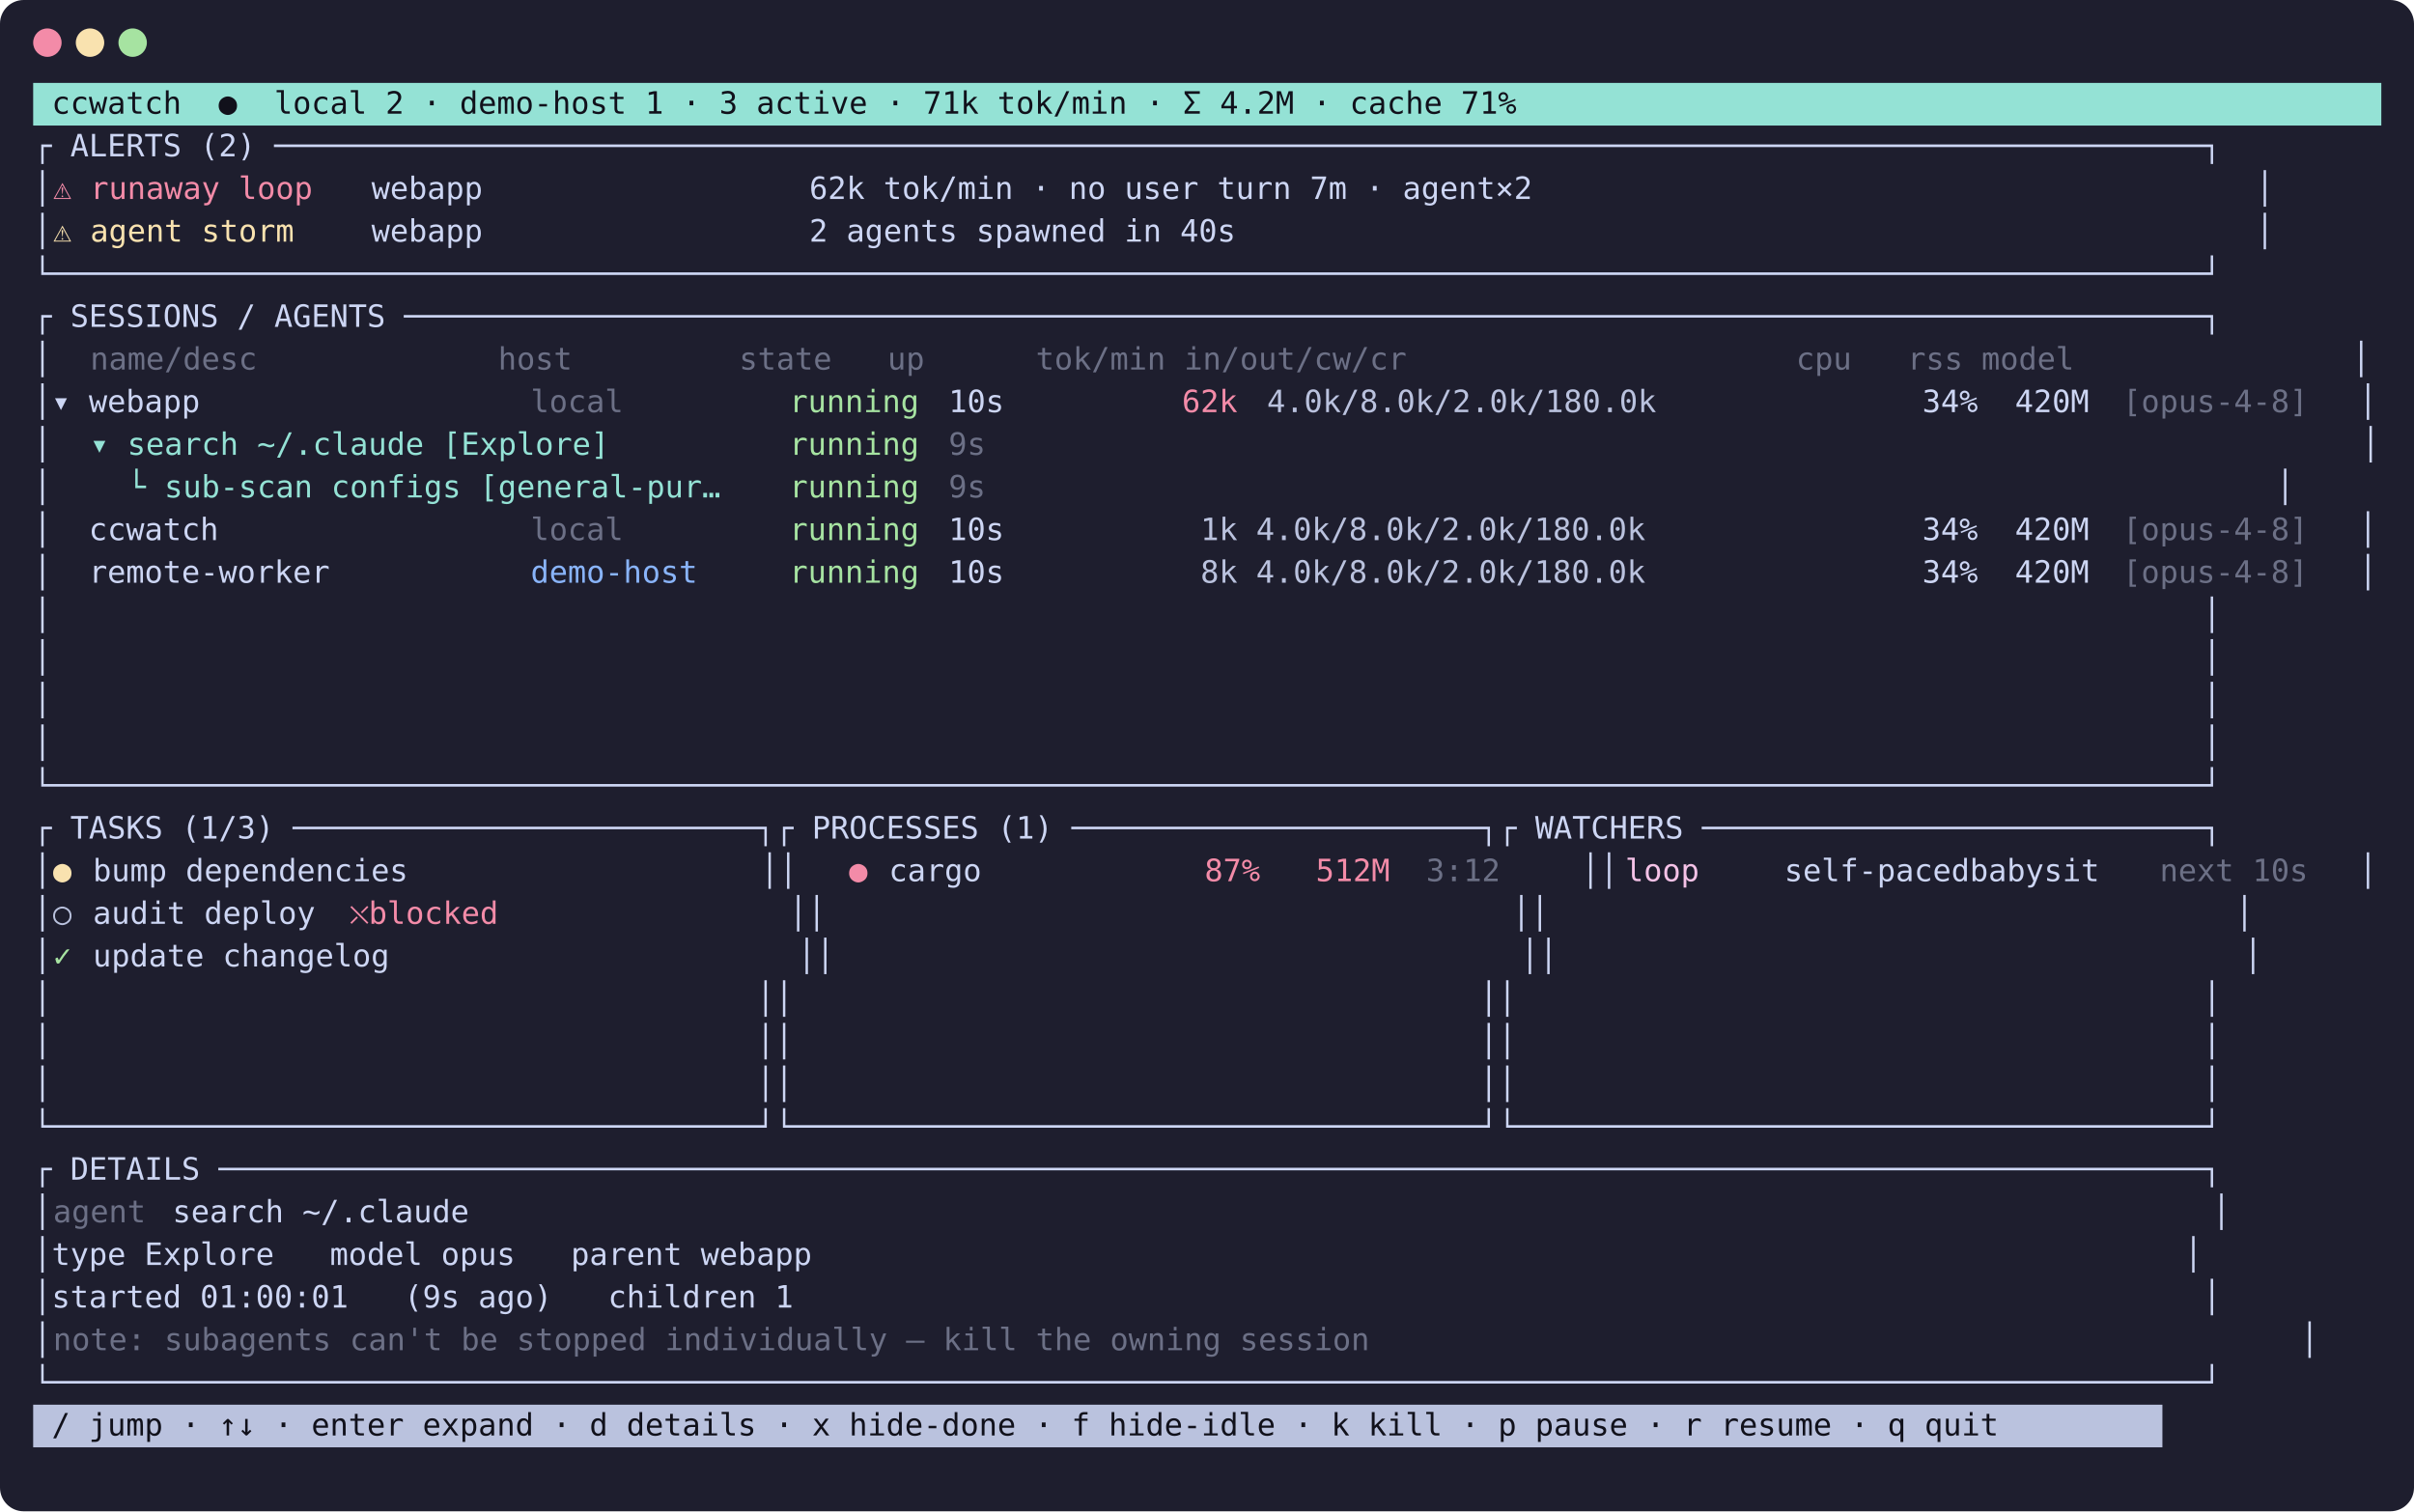
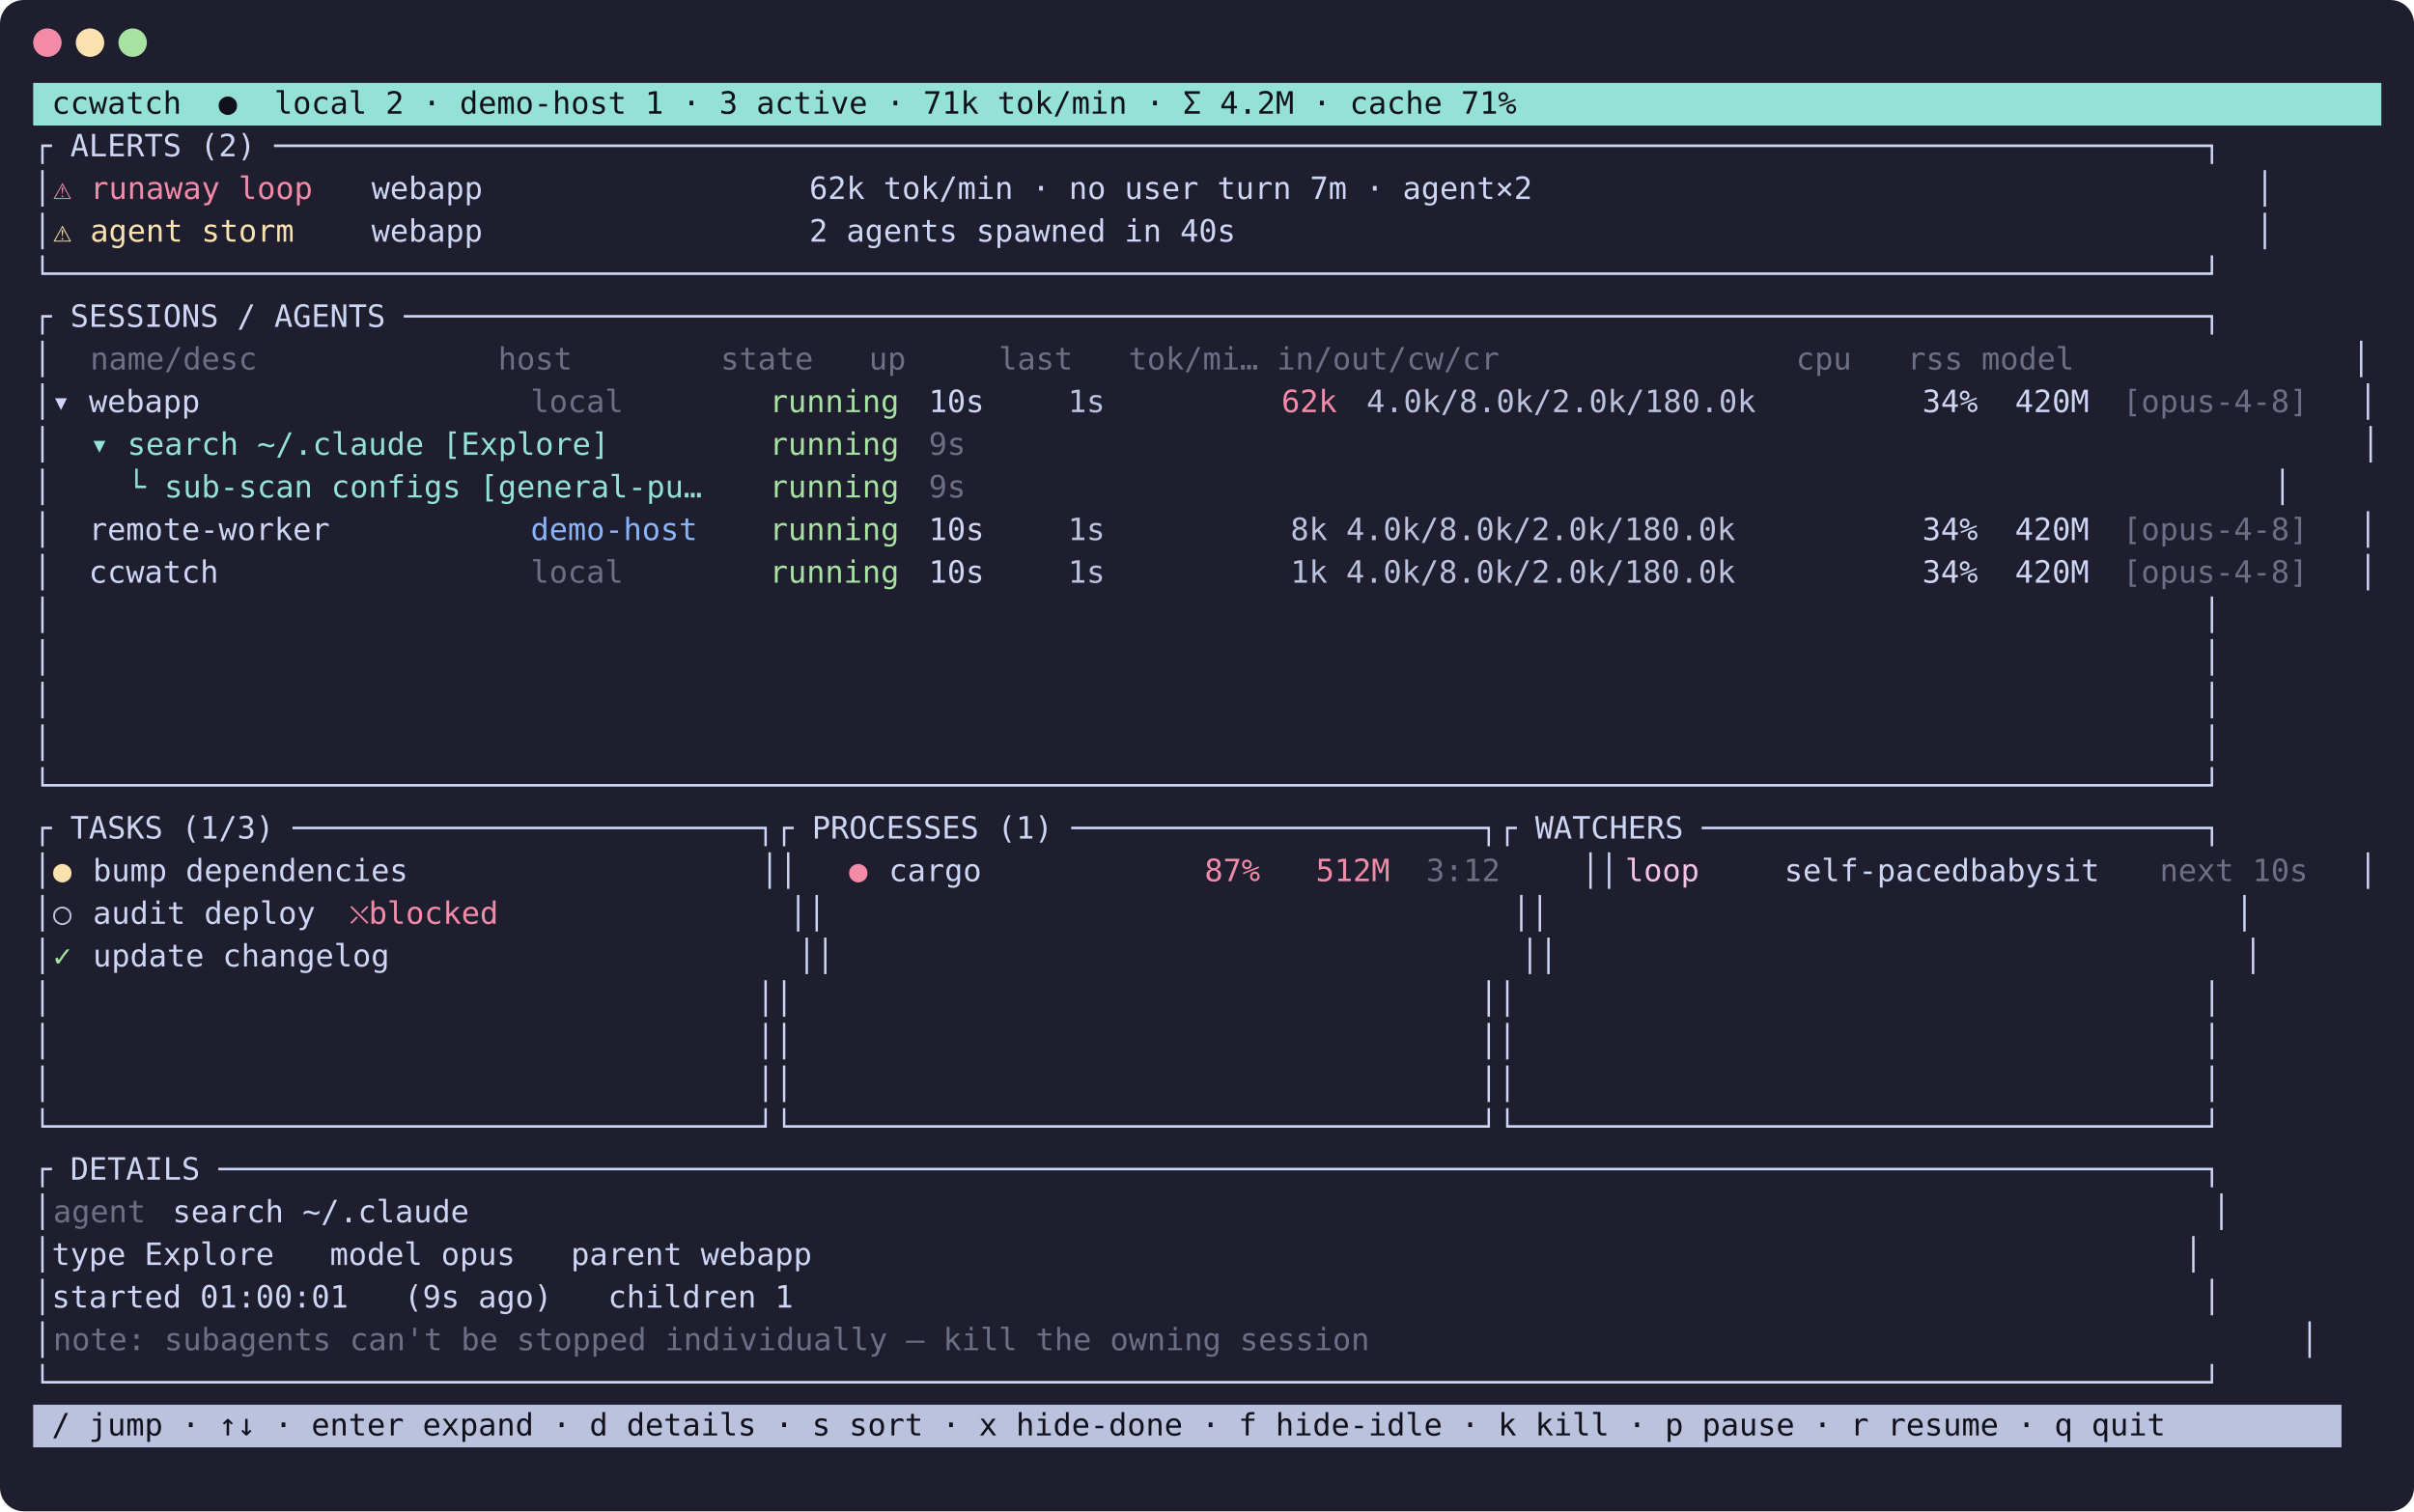
<svg xmlns="http://www.w3.org/2000/svg" viewBox="0 0 1019 638" font-family="SFMono-Regular,Menlo,Consolas,monospace" font-size="13">
  <rect width="1019" height="638" rx="10" fill="#1e1e2e" />
  <circle cx="20" cy="18" r="6" fill="#f38ba8" />
  <circle cx="38" cy="18" r="6" fill="#f9e2af" />
  <circle cx="56" cy="18" r="6" fill="#a6e3a1" />
  <rect x="14.0" y="35.0" width="991.2" height="18" fill="#94e2d5" />
  <text x="14.0" y="48.0" xml:space="preserve" fill="#11111b"> ccwatch  ●  local 2 · demo-host 1 · 3 active · 71k tok/min · Σ 4.2M · cache 71%                                      </text>
  <text x="14.0" y="66.0" xml:space="preserve" fill="#cdd6f4">┌ ALERTS (2) ────────────────────────────────────────────────────────────────────────────────────────────────────────┐</text>
  <text x="14.0" y="84.0" xml:space="preserve" fill="#cdd6f4">│</text>
  <text x="22.4" y="84.0" xml:space="preserve" fill="#f38ba8">⚠ runaway loop  </text>
  <text x="156.8" y="84.0" xml:space="preserve" fill="#cdd6f4">webapp               </text>
  <text x="341.6" y="84.0" xml:space="preserve" fill="#cdd6f4">62k tok/min · no user turn 7m · agent×2                                       │</text>
  <text x="14.0" y="102.0" xml:space="preserve" fill="#cdd6f4">│</text>
  <text x="22.4" y="102.0" xml:space="preserve" fill="#f9e2af">⚠ agent storm   </text>
  <text x="156.8" y="102.0" xml:space="preserve" fill="#cdd6f4">webapp               </text>
  <text x="341.6" y="102.0" xml:space="preserve" fill="#cdd6f4">2 agents spawned in 40s                                                       │</text>
  <text x="14.0" y="120.0" xml:space="preserve" fill="#cdd6f4">└────────────────────────────────────────────────────────────────────────────────────────────────────────────────────┘</text>
  <text x="14.0" y="138.0" xml:space="preserve" fill="#cdd6f4">┌ SESSIONS / AGENTS ─────────────────────────────────────────────────────────────────────────────────────────────────┐</text>
  <text x="14.0" y="156.0" xml:space="preserve" fill="#cdd6f4">│</text>
-   <text x="22.4" y="156.0" xml:space="preserve" fill="#6c7086">  name/desc             host         state   up      tok/min in/out/cw/cr                     cpu   rss model</text>
+   <text x="22.4" y="156.0" xml:space="preserve" fill="#6c7086">  name/desc             host        state   up     last   tok/mi… in/out/cw/cr                cpu   rss model</text>
  <text x="938.0" y="156.0" xml:space="preserve" fill="#cdd6f4">       │</text>
  <text x="14.0" y="174.0" xml:space="preserve" fill="#cdd6f4">│▾ webapp               </text>
-   <text x="224.0" y="174.0" xml:space="preserve" fill="#6c7086">local        </text>
-   <text x="333.2" y="174.0" xml:space="preserve" fill="#a6e3a1">running </text>
-   <text x="400.4" y="174.0" xml:space="preserve" fill="#cdd6f4">10s     </text>
-   <text x="467.6" y="174.0" xml:space="preserve" fill="#f38ba8">    62k </text>
-   <text x="534.8" y="174.0" xml:space="preserve" fill="#bac2de">4.0k/8.0k/2.0k/180.0k           </text>
+   <text x="224.0" y="174.0" xml:space="preserve" fill="#6c7086">local       </text>
+   <text x="324.8" y="174.0" xml:space="preserve" fill="#a6e3a1">running </text>
+   <text x="392.0" y="174.0" xml:space="preserve" fill="#cdd6f4">10s    </text>
+   <text x="450.8" y="174.0" xml:space="preserve" fill="#bac2de">1s     </text>
+   <text x="509.6" y="174.0" xml:space="preserve" fill="#f38ba8">    62k </text>
+   <text x="576.8" y="174.0" xml:space="preserve" fill="#bac2de">4.0k/8.0k/2.0k/180.0k      </text>
  <text x="803.6" y="174.0" xml:space="preserve" fill="#cdd6f4"> 34%  420M </text>
  <text x="896.0" y="174.0" xml:space="preserve" fill="#6c7086">[opus-4-8]</text>
  <text x="980.0" y="174.0" xml:space="preserve" fill="#cdd6f4">  │</text>
  <text x="14.0" y="192.0" xml:space="preserve" fill="#cdd6f4">│</text>
-   <rect x="22.4" y="179.0" width="310.8" height="18" fill="#1e1e2e" />
-   <text x="22.4" y="192.0" xml:space="preserve" fill="#94e2d5">  ▾ search ~/.claude [Explore]       </text>
-   <rect x="333.2" y="179.0" width="67.2" height="18" fill="#1e1e2e" />
-   <text x="333.2" y="192.0" xml:space="preserve" fill="#a6e3a1">running </text>
-   <rect x="400.4" y="179.0" width="67.2" height="18" fill="#1e1e2e" />
-   <text x="400.4" y="192.0" xml:space="preserve" fill="#6c7086">9s      </text>
-   <rect x="467.6" y="179.0" width="529.2" height="18" fill="#1e1e2e" />
+   <rect x="22.4" y="179.0" width="302.4" height="18" fill="#1e1e2e" />
+   <text x="22.4" y="192.0" xml:space="preserve" fill="#94e2d5">  ▾ search ~/.claude [Explore]      </text>
+   <rect x="324.8" y="179.0" width="67.2" height="18" fill="#1e1e2e" />
+   <text x="324.8" y="192.0" xml:space="preserve" fill="#a6e3a1">running </text>
+   <rect x="392.0" y="179.0" width="58.8" height="18" fill="#1e1e2e" />
+   <text x="392.0" y="192.0" xml:space="preserve" fill="#6c7086">9s     </text>
+   <rect x="450.8" y="179.0" width="546.0" height="18" fill="#1e1e2e" />
  <text x="996.8" y="192.0" xml:space="preserve" fill="#cdd6f4">│</text>
  <text x="14.0" y="210.0" xml:space="preserve" fill="#cdd6f4">│</text>
-   <text x="22.4" y="210.0" xml:space="preserve" fill="#94e2d5">    └ sub-scan configs [general-pur… </text>
-   <text x="333.2" y="210.0" xml:space="preserve" fill="#a6e3a1">running </text>
-   <text x="400.4" y="210.0" xml:space="preserve" fill="#6c7086">9s      </text>
-   <text x="467.6" y="210.0" xml:space="preserve" fill="#cdd6f4">                                                               │</text>
-   <text x="14.0" y="228.0" xml:space="preserve" fill="#cdd6f4">│  ccwatch       </text>
-   <text x="224.0" y="228.0" xml:space="preserve" fill="#6c7086">local        </text>
-   <text x="333.2" y="228.0" xml:space="preserve" fill="#a6e3a1">running </text>
-   <text x="400.4" y="228.0" xml:space="preserve" fill="#cdd6f4">10s     </text>
-   <text x="467.6" y="228.0" xml:space="preserve" fill="#bac2de">     1k 4.0k/8.0k/2.0k/180.0k           </text>
+   <text x="22.4" y="210.0" xml:space="preserve" fill="#94e2d5">    └ sub-scan configs [general-pu… </text>
+   <text x="324.8" y="210.0" xml:space="preserve" fill="#a6e3a1">running </text>
+   <text x="392.0" y="210.0" xml:space="preserve" fill="#6c7086">9s     </text>
+   <text x="450.8" y="210.0" xml:space="preserve" fill="#cdd6f4">                                                                 │</text>
+   <text x="14.0" y="228.0" xml:space="preserve" fill="#cdd6f4">│  remote-worker         </text>
+   <text x="224.0" y="228.0" xml:space="preserve" fill="#89b4fa">demo-host   </text>
+   <text x="324.8" y="228.0" xml:space="preserve" fill="#a6e3a1">running </text>
+   <text x="392.0" y="228.0" xml:space="preserve" fill="#cdd6f4">10s    </text>
+   <text x="450.8" y="228.0" xml:space="preserve" fill="#bac2de">1s          8k 4.0k/8.0k/2.0k/180.0k      </text>
  <text x="803.6" y="228.0" xml:space="preserve" fill="#cdd6f4"> 34%  420M </text>
  <text x="896.0" y="228.0" xml:space="preserve" fill="#6c7086">[opus-4-8]</text>
  <text x="980.0" y="228.0" xml:space="preserve" fill="#cdd6f4">  │</text>
-   <text x="14.0" y="246.0" xml:space="preserve" fill="#cdd6f4">│  remote-worker         </text>
-   <text x="224.0" y="246.0" xml:space="preserve" fill="#89b4fa">demo-host    </text>
-   <text x="333.2" y="246.0" xml:space="preserve" fill="#a6e3a1">running </text>
-   <text x="400.4" y="246.0" xml:space="preserve" fill="#cdd6f4">10s     </text>
-   <text x="467.6" y="246.0" xml:space="preserve" fill="#bac2de">     8k 4.0k/8.0k/2.0k/180.0k           </text>
+   <text x="14.0" y="246.0" xml:space="preserve" fill="#cdd6f4">│  ccwatch       </text>
+   <text x="224.0" y="246.0" xml:space="preserve" fill="#6c7086">local       </text>
+   <text x="324.8" y="246.0" xml:space="preserve" fill="#a6e3a1">running </text>
+   <text x="392.0" y="246.0" xml:space="preserve" fill="#cdd6f4">10s    </text>
+   <text x="450.8" y="246.0" xml:space="preserve" fill="#bac2de">1s          1k 4.0k/8.0k/2.0k/180.0k      </text>
  <text x="803.6" y="246.0" xml:space="preserve" fill="#cdd6f4"> 34%  420M </text>
  <text x="896.0" y="246.0" xml:space="preserve" fill="#6c7086">[opus-4-8]</text>
  <text x="980.0" y="246.0" xml:space="preserve" fill="#cdd6f4">  │</text>
  <text x="14.0" y="264.0" xml:space="preserve" fill="#cdd6f4">│                                                                                                                    │</text>
  <text x="14.0" y="282.0" xml:space="preserve" fill="#cdd6f4">│                                                                                                                    │</text>
  <text x="14.0" y="300.0" xml:space="preserve" fill="#cdd6f4">│                                                                                                                    │</text>
  <text x="14.0" y="318.0" xml:space="preserve" fill="#cdd6f4">│                                                                                                                    │</text>
  <text x="14.0" y="336.0" xml:space="preserve" fill="#cdd6f4">└────────────────────────────────────────────────────────────────────────────────────────────────────────────────────┘</text>
  <text x="14.0" y="354.0" xml:space="preserve" fill="#cdd6f4">┌ TASKS (1/3) ─────────────────────────┐┌ PROCESSES (1) ──────────────────────┐┌ WATCHERS ───────────────────────────┐</text>
  <text x="14.0" y="372.0" xml:space="preserve" fill="#cdd6f4">│</text>
  <text x="22.4" y="372.0" xml:space="preserve" fill="#f9e2af">● </text>
  <text x="39.2" y="372.0" xml:space="preserve" fill="#cdd6f4">bump dependencies                   ││</text>
  <text x="358.4" y="372.0" xml:space="preserve" fill="#f38ba8">● </text>
  <text x="375.2" y="372.0" xml:space="preserve" fill="#cdd6f4">cargo         </text>
  <text x="492.8" y="372.0" xml:space="preserve" fill="#f38ba8">  87%   512M </text>
  <text x="602.0" y="372.0" xml:space="preserve" fill="#6c7086">3:12 </text>
  <text x="644.0" y="372.0" xml:space="preserve" fill="#cdd6f4">   ││</text>
  <text x="686.0" y="372.0" xml:space="preserve" fill="#f5c2e7">loop    </text>
  <text x="753.2" y="372.0" xml:space="preserve" fill="#cdd6f4">self-pacedbabysit</text>
  <text x="896.0" y="372.0" xml:space="preserve" fill="#6c7086">  next 10s</text>
  <text x="980.0" y="372.0" xml:space="preserve" fill="#cdd6f4">  │</text>
  <text x="14.0" y="390.0" xml:space="preserve" fill="#cdd6f4">│</text>
  <text x="22.4" y="390.0" xml:space="preserve" fill="#bac2de">○ </text>
  <text x="39.2" y="390.0" xml:space="preserve" fill="#cdd6f4">audit deploy</text>
  <text x="140.0" y="390.0" xml:space="preserve" fill="#f38ba8"> ⛌blocked</text>
  <text x="215.6" y="390.0" xml:space="preserve" fill="#cdd6f4">               ││                                     ││                                     │</text>
  <text x="14.0" y="408.0" xml:space="preserve" fill="#cdd6f4">│</text>
  <text x="22.4" y="408.0" xml:space="preserve" fill="#a6e3a1">✓ </text>
  <text x="39.2" y="408.0" xml:space="preserve" fill="#cdd6f4">update changelog                      ││                                     ││                                     │</text>
  <text x="14.0" y="426.0" xml:space="preserve" fill="#cdd6f4">│                                      ││                                     ││                                     │</text>
  <text x="14.0" y="444.0" xml:space="preserve" fill="#cdd6f4">│                                      ││                                     ││                                     │</text>
  <text x="14.0" y="462.0" xml:space="preserve" fill="#cdd6f4">│                                      ││                                     ││                                     │</text>
  <text x="14.0" y="480.0" xml:space="preserve" fill="#cdd6f4">└──────────────────────────────────────┘└─────────────────────────────────────┘└─────────────────────────────────────┘</text>
  <text x="14.0" y="498.0" xml:space="preserve" fill="#cdd6f4">┌ DETAILS ───────────────────────────────────────────────────────────────────────────────────────────────────────────┐</text>
  <text x="14.0" y="516.0" xml:space="preserve" fill="#cdd6f4">│</text>
  <text x="22.4" y="516.0" xml:space="preserve" fill="#6c7086">agent </text>
  <text x="72.8" y="516.0" xml:space="preserve" fill="#cdd6f4">search ~/.claude                                                                                              │</text>
  <text x="14.0" y="534.0" xml:space="preserve" fill="#cdd6f4">│type Explore   model opus   parent webapp                                                                          │</text>
  <text x="14.0" y="552.0" xml:space="preserve" fill="#cdd6f4">│started 01:00:01   (9s ago)   children 1                                                                            │</text>
  <text x="14.0" y="570.0" xml:space="preserve" fill="#cdd6f4">│</text>
  <text x="22.4" y="570.0" xml:space="preserve" fill="#6c7086">note: subagents can't be stopped individually — kill the owning session</text>
  <text x="618.8" y="570.0" xml:space="preserve" fill="#cdd6f4">                                             │</text>
  <text x="14.0" y="588.0" xml:space="preserve" fill="#cdd6f4">└────────────────────────────────────────────────────────────────────────────────────────────────────────────────────┘</text>
-   <rect x="14.0" y="593.0" width="898.8" height="18" fill="#bac2de" />
-   <text x="14.0" y="606.0" xml:space="preserve" fill="#11111b"> / jump · ↑↓ · enter expand · d details · x hide-done · f hide-idle · k kill · p pause · r resume · q quit </text>
+   <rect x="14.0" y="593.0" width="974.4" height="18" fill="#bac2de" />
+   <text x="14.0" y="606.0" xml:space="preserve" fill="#11111b"> / jump · ↑↓ · enter expand · d details · s sort · x hide-done · f hide-idle · k kill · p pause · r resume · q quit </text>
</svg>
